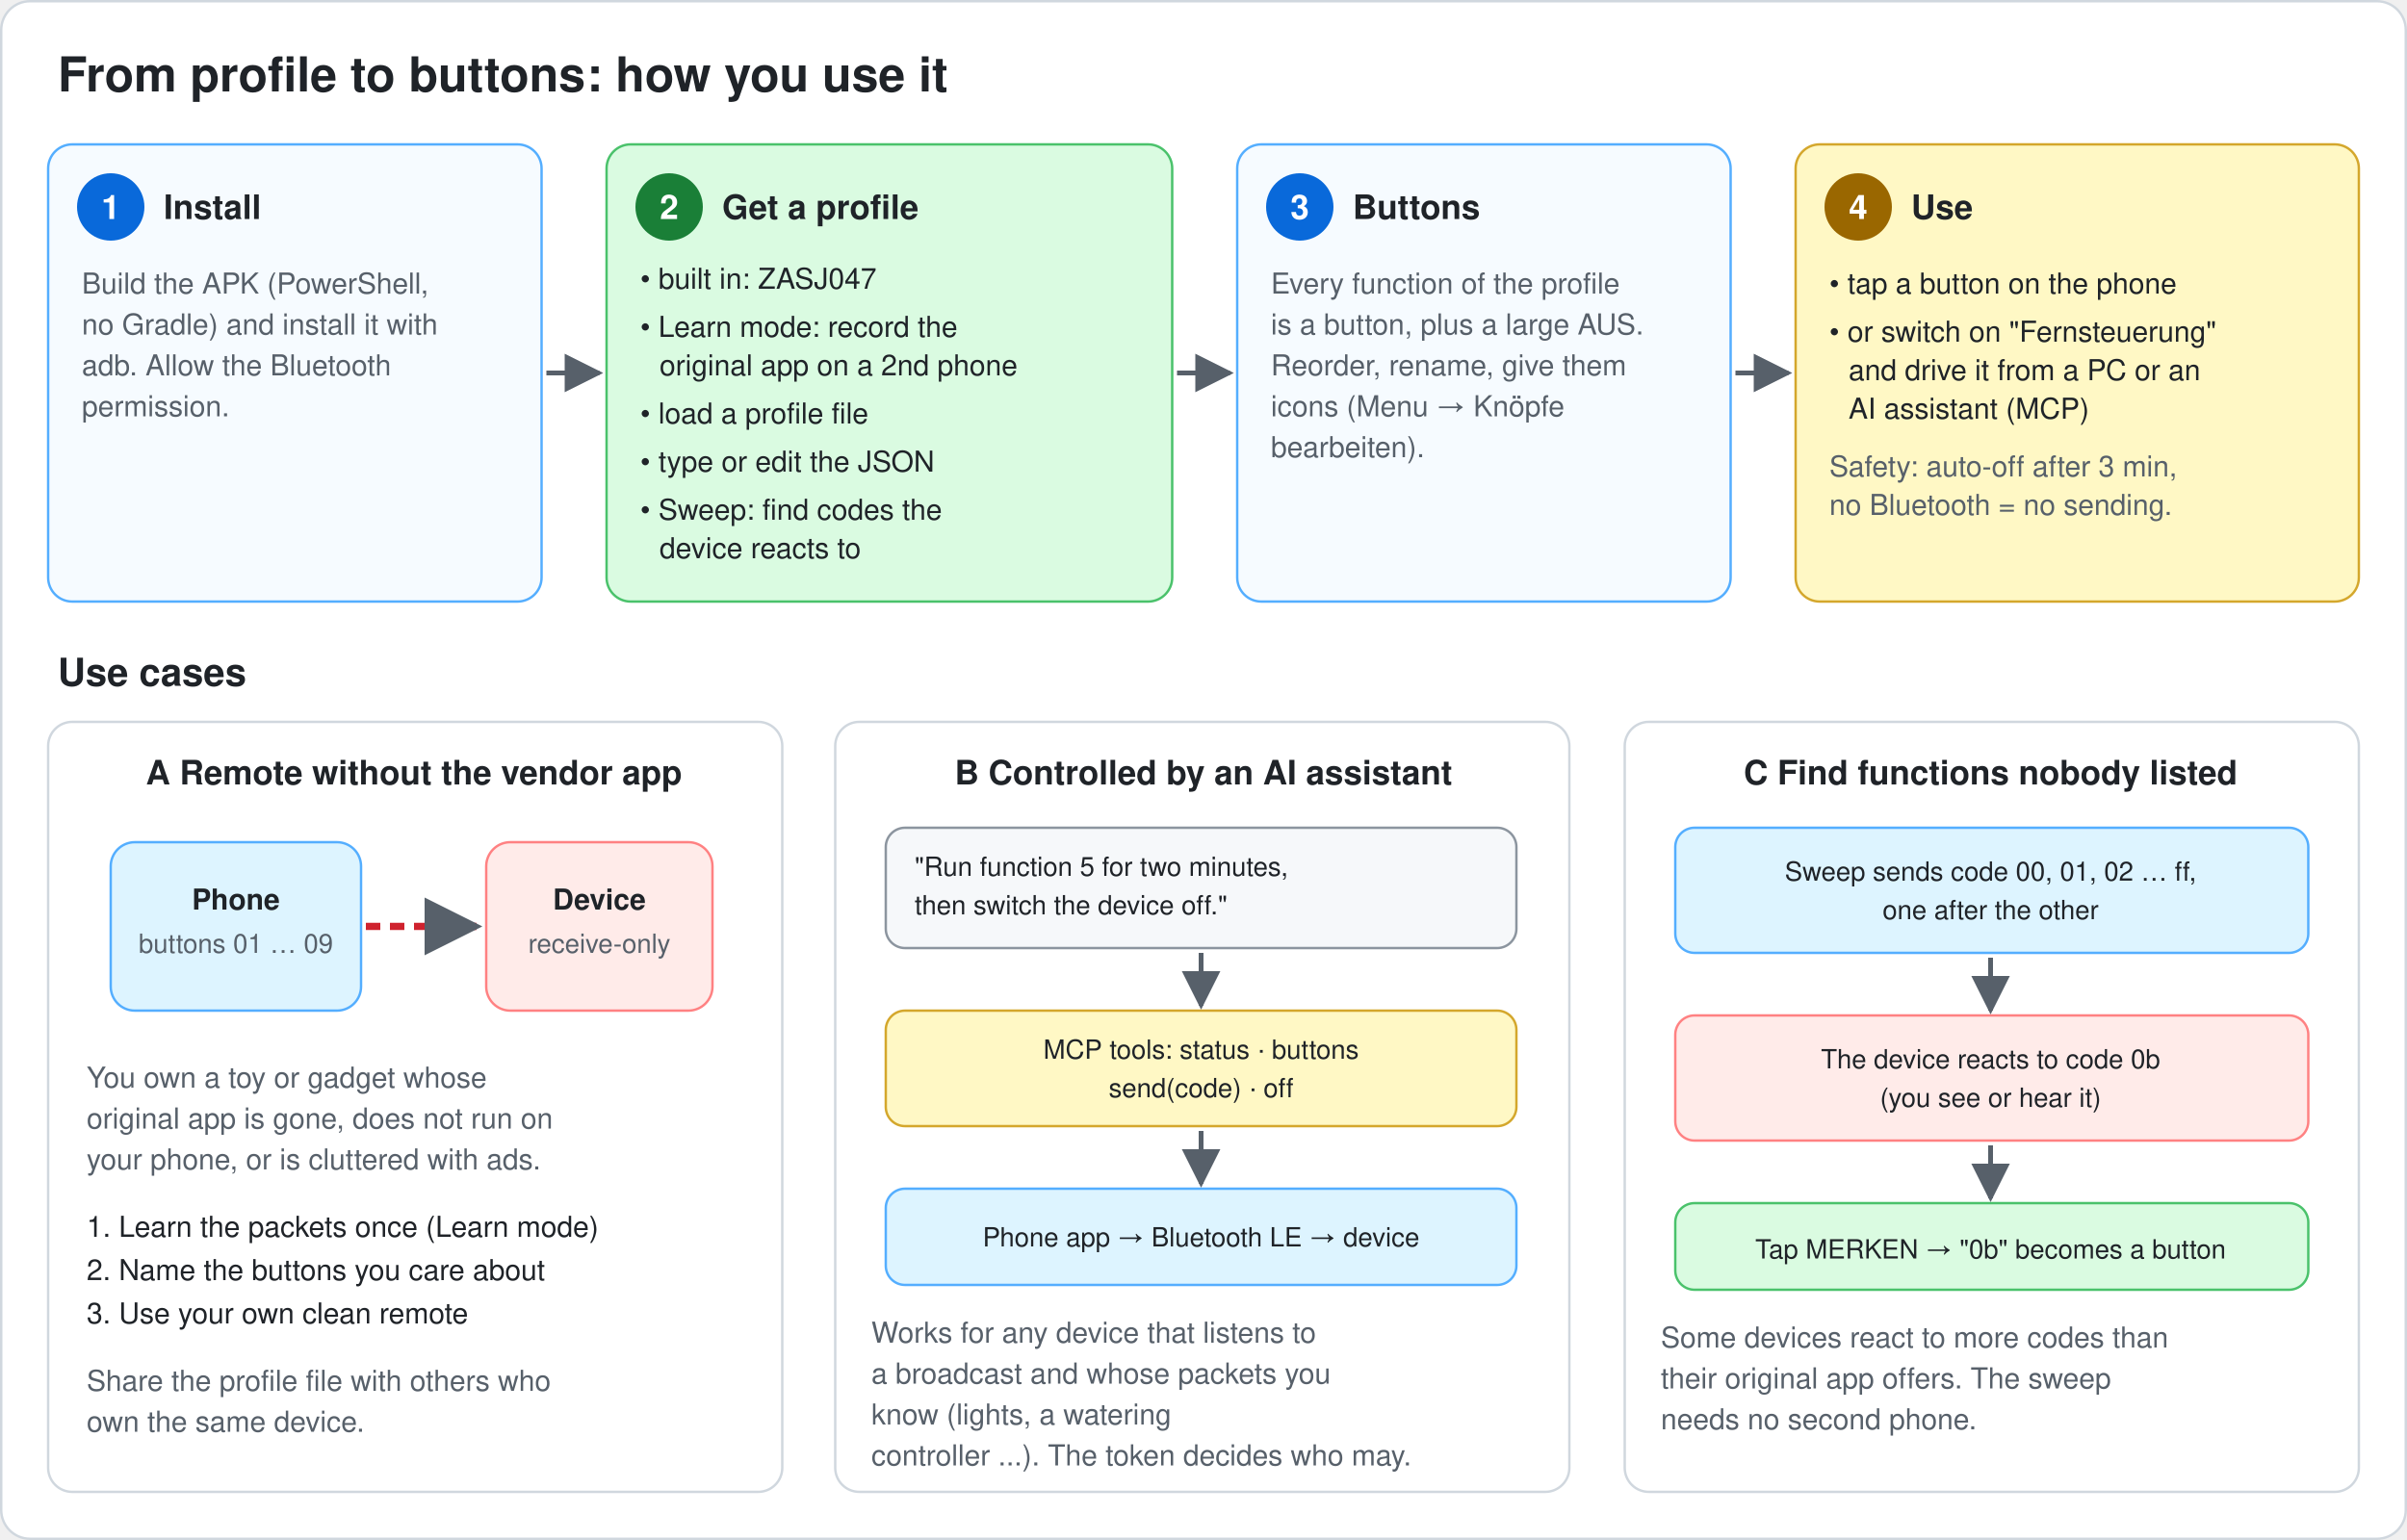
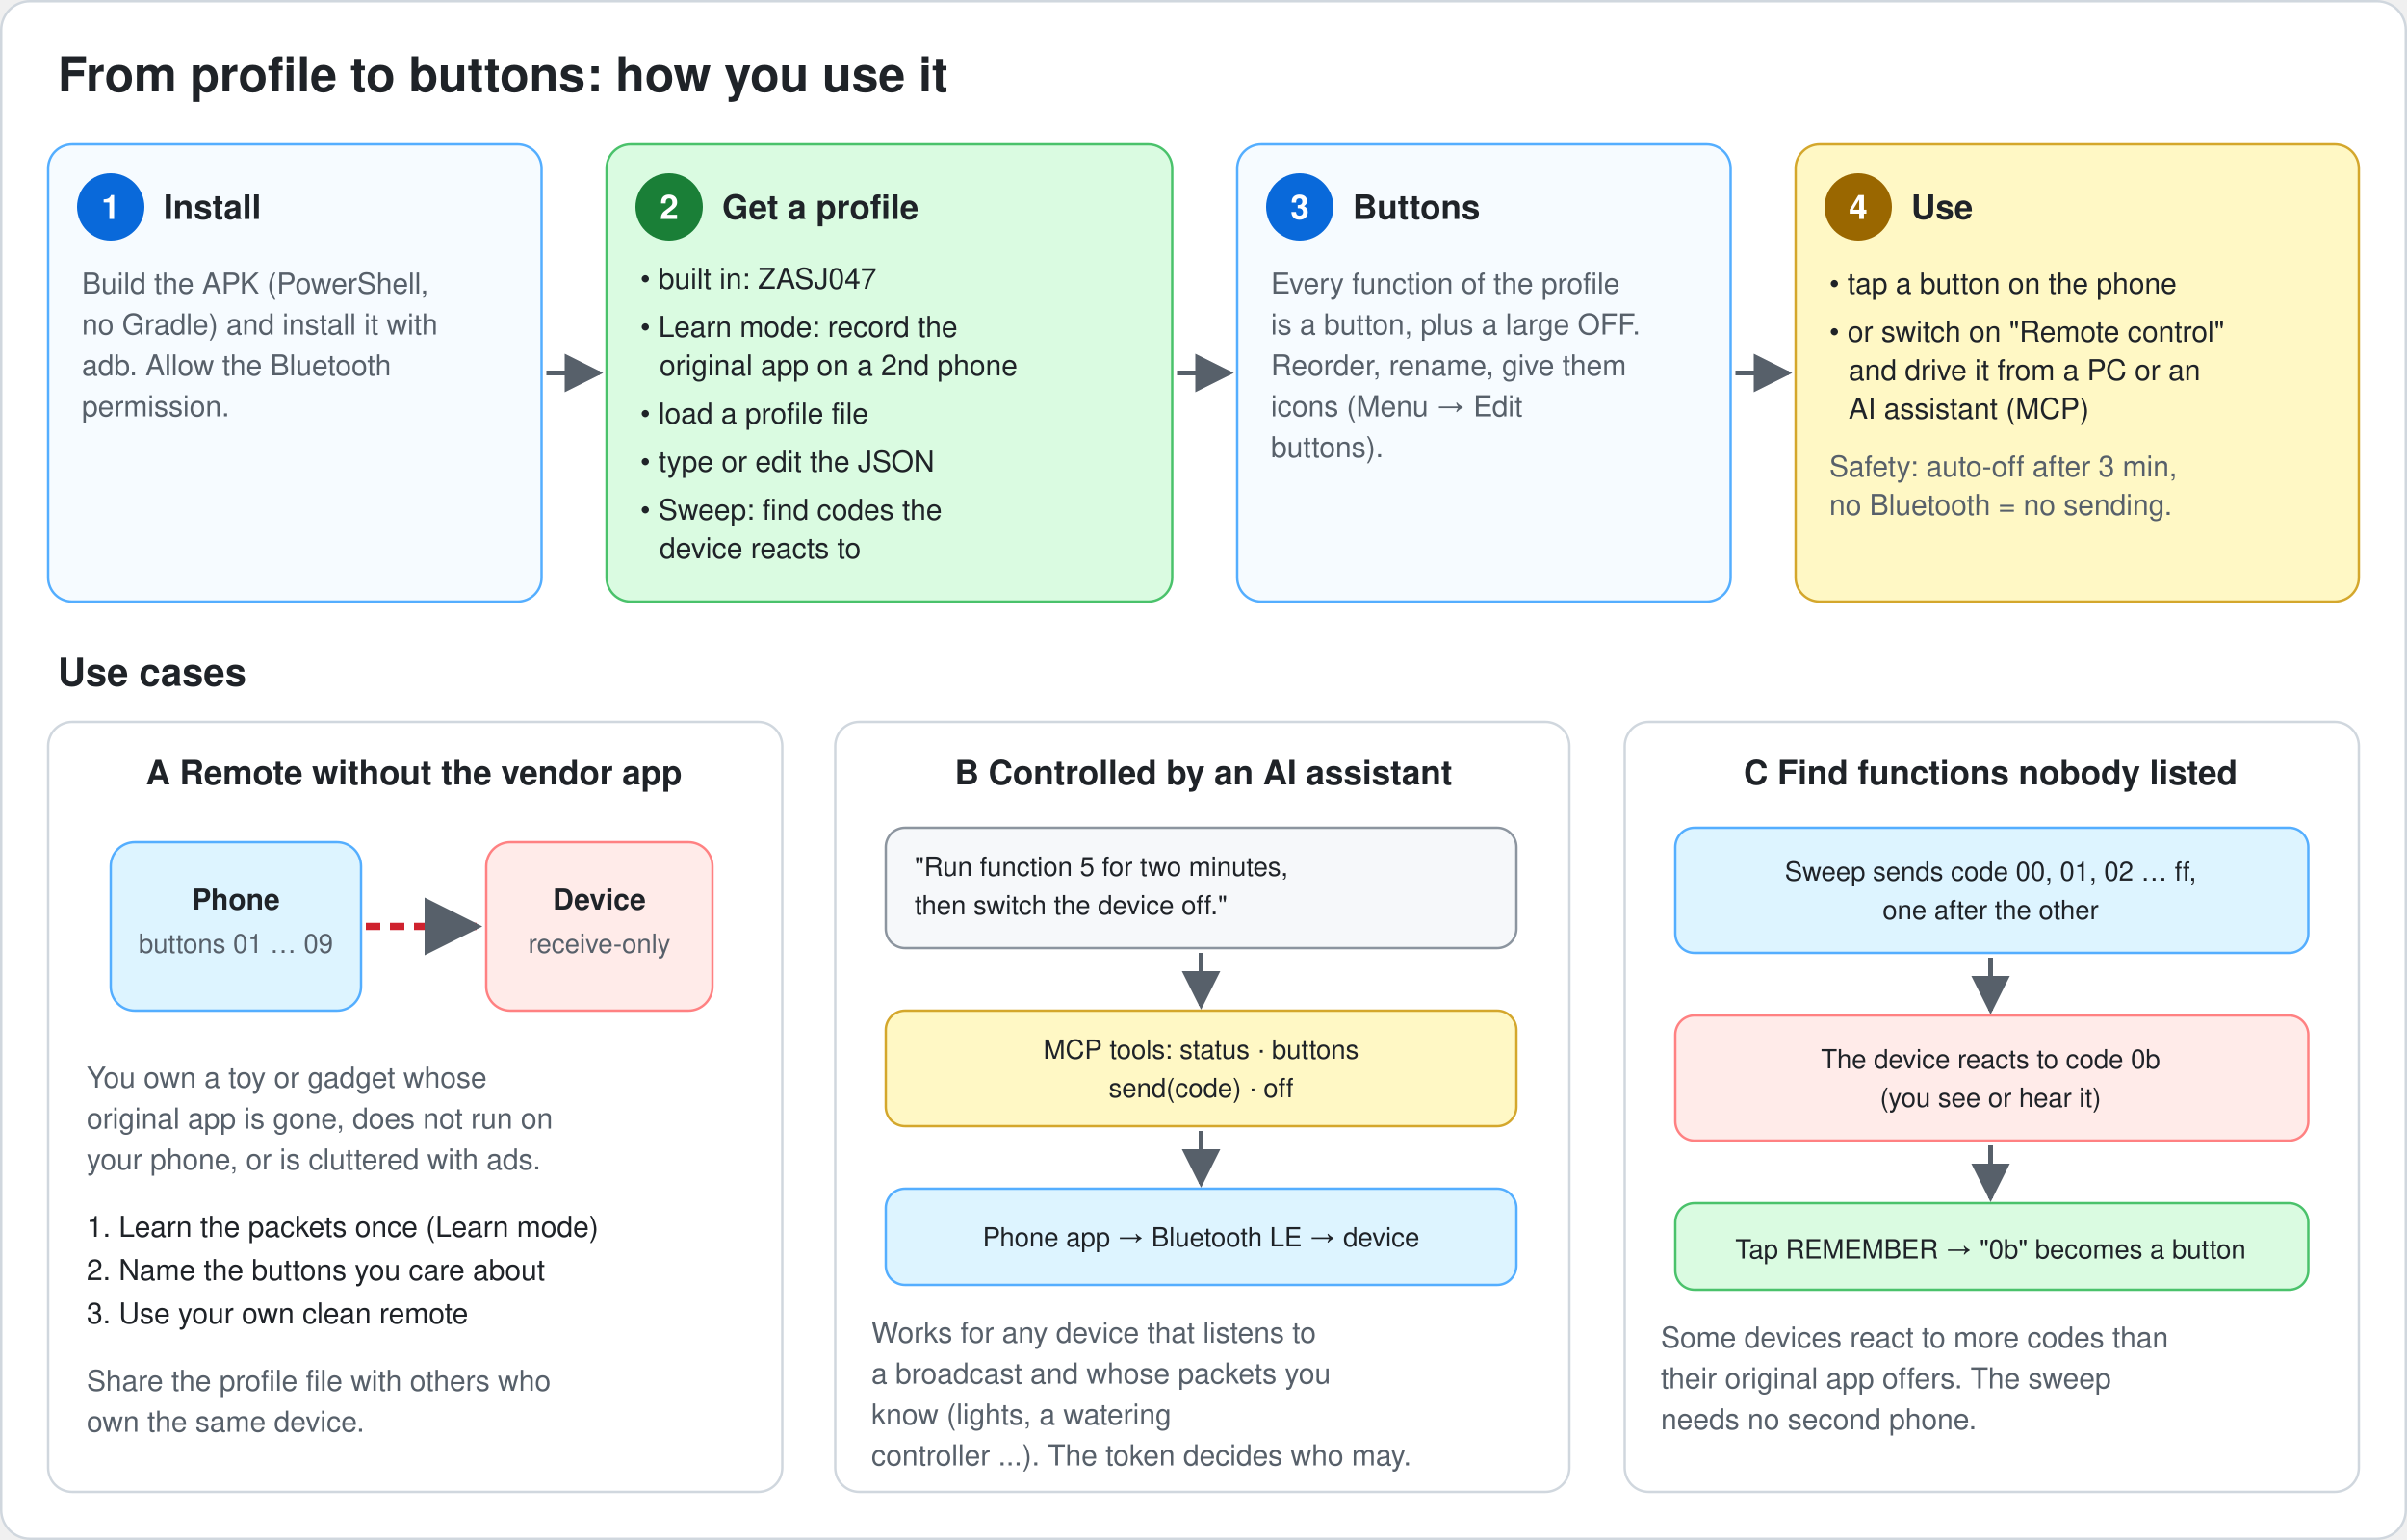
<svg xmlns="http://www.w3.org/2000/svg" viewBox="0 0 1000 640" width="1000" height="640" font-family="system-ui, -apple-system, 'Segoe UI', Helvetica, Arial, sans-serif">
  <defs>
    <marker id="a" viewBox="0 0 10 10" refX="9" refY="5" markerWidth="8" markerHeight="8" orient="auto-start-reverse">
      <path d="M0 0 L10 5 L0 10 z" fill="#57606a" />
    </marker>
  </defs>
  <rect x="0.5" y="0.5" width="999" height="639" rx="12" fill="#ffffff" stroke="#d0d7de" />
  <text x="24" y="38" font-size="20" font-weight="700" fill="#1f2328">From profile to buttons: how you use it</text>
  <rect x="20" y="60" width="205" height="190" rx="10" fill="#f6fbff" stroke="#54aeff" />
  <circle cx="46" cy="86" r="14" fill="#0969da" />
  <text x="46" y="91" font-size="14" font-weight="700" fill="#ffffff" text-anchor="middle">1</text>
  <text x="68" y="91" font-size="14" font-weight="700" fill="#1f2328">Install</text>
  <text x="34" y="122" font-size="12" fill="#57606a">Build the APK (PowerShell,</text>
  <text x="34" y="139" font-size="12" fill="#57606a">no Gradle) and install it with</text>
  <text x="34" y="156" font-size="12" fill="#57606a">adb. Allow the Bluetooth</text>
  <text x="34" y="173" font-size="12" fill="#57606a">permission.</text>
  <line x1="227" y1="155" x2="249" y2="155" stroke="#57606a" stroke-width="2" marker-end="url(#a)" />
  <rect x="252" y="60" width="235" height="190" rx="10" fill="#dafbe1" stroke="#4ac26b" />
  <circle cx="278" cy="86" r="14" fill="#1a7f37" />
  <text x="278" y="91" font-size="14" font-weight="700" fill="#ffffff" text-anchor="middle">2</text>
  <text x="300" y="91" font-size="14" font-weight="700" fill="#1f2328">Get a profile</text>
  <text x="266" y="120" font-size="12" fill="#1f2328">• built in: ZASJ047</text>
  <text x="266" y="140" font-size="12" fill="#1f2328">• Learn mode: record the</text>
  <text x="274" y="156" font-size="12" fill="#1f2328">original app on a 2nd phone</text>
  <text x="266" y="176" font-size="12" fill="#1f2328">• load a profile file</text>
  <text x="266" y="196" font-size="12" fill="#1f2328">• type or edit the JSON</text>
  <text x="266" y="216" font-size="12" fill="#1f2328">• Sweep: find codes the</text>
  <text x="274" y="232" font-size="12" fill="#1f2328">device reacts to</text>
  <line x1="489" y1="155" x2="511" y2="155" stroke="#57606a" stroke-width="2" marker-end="url(#a)" />
  <rect x="514" y="60" width="205" height="190" rx="10" fill="#f6fbff" stroke="#54aeff" />
  <circle cx="540" cy="86" r="14" fill="#0969da" />
  <text x="540" y="91" font-size="14" font-weight="700" fill="#ffffff" text-anchor="middle">3</text>
  <text x="562" y="91" font-size="14" font-weight="700" fill="#1f2328">Buttons</text>
  <text x="528" y="122" font-size="12" fill="#57606a">Every function of the profile</text>
-   <text x="528" y="139" font-size="12" fill="#57606a">is a button, plus a large AUS.</text>
+   <text x="528" y="139" font-size="12" fill="#57606a">is a button, plus a large OFF.</text>
  <text x="528" y="156" font-size="12" fill="#57606a">Reorder, rename, give them</text>
-   <text x="528" y="173" font-size="12" fill="#57606a">icons (Menu → Knöpfe</text>
-   <text x="528" y="190" font-size="12" fill="#57606a">bearbeiten).</text>
+   <text x="528" y="173" font-size="12" fill="#57606a">icons (Menu → Edit</text>
+   <text x="528" y="190" font-size="12" fill="#57606a">buttons).</text>
  <line x1="721" y1="155" x2="743" y2="155" stroke="#57606a" stroke-width="2" marker-end="url(#a)" />
  <rect x="746" y="60" width="234" height="190" rx="10" fill="#fff8c5" stroke="#d4a72c" />
  <circle cx="772" cy="86" r="14" fill="#9a6700" />
  <text x="772" y="91" font-size="14" font-weight="700" fill="#ffffff" text-anchor="middle">4</text>
  <text x="794" y="91" font-size="14" font-weight="700" fill="#1f2328">Use</text>
  <text x="760" y="122" font-size="12" fill="#1f2328">• tap a button on the phone</text>
-   <text x="760" y="142" font-size="12" fill="#1f2328">• or switch on "Fernsteuerung"</text>
+   <text x="760" y="142" font-size="12" fill="#1f2328">• or switch on "Remote control"</text>
  <text x="768" y="158" font-size="12" fill="#1f2328">and drive it from a PC or an</text>
  <text x="768" y="174" font-size="12" fill="#1f2328">AI assistant (MCP)</text>
  <text x="760" y="198" font-size="12" fill="#57606a">Safety: auto-off after 3 min,</text>
  <text x="760" y="214" font-size="12" fill="#57606a">no Bluetooth = no sending.</text>
  <text x="24" y="285" font-size="16" font-weight="700" fill="#1f2328">Use cases</text>
  <rect x="20" y="300" width="305" height="320" rx="10" fill="#ffffff" stroke="#d0d7de" />
  <text x="172" y="326" font-size="14" font-weight="700" fill="#1f2328" text-anchor="middle">A  Remote without the vendor app</text>
  <rect x="46" y="350" width="104" height="70" rx="10" fill="#ddf4ff" stroke="#54aeff" />
  <text x="98" y="378" font-size="12" font-weight="700" fill="#1f2328" text-anchor="middle">Phone</text>
  <text x="98" y="396" font-size="11" fill="#57606a" text-anchor="middle">buttons 01 … 09</text>
  <line x1="152" y1="385" x2="198" y2="385" stroke="#cf222e" stroke-width="3" stroke-dasharray="6 4" marker-end="url(#a)" />
  <rect x="202" y="350" width="94" height="70" rx="10" fill="#ffebe9" stroke="#ff8182" />
  <text x="249" y="378" font-size="12" font-weight="700" fill="#1f2328" text-anchor="middle">Device</text>
  <text x="249" y="396" font-size="11" fill="#57606a" text-anchor="middle">receive-only</text>
  <text x="36" y="452" font-size="12" fill="#57606a">You own a toy or gadget whose</text>
  <text x="36" y="469" font-size="12" fill="#57606a">original app is gone, does not run on</text>
  <text x="36" y="486" font-size="12" fill="#57606a">your phone, or is cluttered with ads.</text>
  <text x="36" y="514" font-size="12" fill="#1f2328">1. Learn the packets once (Learn mode)</text>
  <text x="36" y="532" font-size="12" fill="#1f2328">2. Name the buttons you care about</text>
  <text x="36" y="550" font-size="12" fill="#1f2328">3. Use your own clean remote</text>
  <text x="36" y="578" font-size="12" fill="#57606a">Share the profile file with others who</text>
  <text x="36" y="595" font-size="12" fill="#57606a">own the same device.</text>
  <rect x="347" y="300" width="305" height="320" rx="10" fill="#ffffff" stroke="#d0d7de" />
  <text x="500" y="326" font-size="14" font-weight="700" fill="#1f2328" text-anchor="middle">B  Controlled by an AI assistant</text>
  <rect x="368" y="344" width="262" height="50" rx="8" fill="#f6f8fa" stroke="#8c959f" />
  <text x="380" y="364" font-size="11" fill="#1f2328">"Run function 5 for two minutes,</text>
  <text x="380" y="380" font-size="11" fill="#1f2328">then switch the device off."</text>
  <line x1="499" y1="396" x2="499" y2="418" stroke="#57606a" stroke-width="2" marker-end="url(#a)" />
  <rect x="368" y="420" width="262" height="48" rx="8" fill="#fff8c5" stroke="#d4a72c" />
  <text x="499" y="440" font-size="11" fill="#1f2328" text-anchor="middle">MCP tools: status · buttons</text>
  <text x="499" y="456" font-size="11" fill="#1f2328" text-anchor="middle">send(code) · off</text>
  <line x1="499" y1="470" x2="499" y2="492" stroke="#57606a" stroke-width="2" marker-end="url(#a)" />
  <rect x="368" y="494" width="262" height="40" rx="8" fill="#ddf4ff" stroke="#54aeff" />
  <text x="499" y="518" font-size="11" fill="#1f2328" text-anchor="middle">Phone app → Bluetooth LE → device</text>
  <text x="362" y="558" font-size="12" fill="#57606a" transform="translate(0,0)">Works for any device that listens to</text>
  <text x="362" y="575" font-size="12" fill="#57606a">a broadcast and whose packets you</text>
  <text x="362" y="592" font-size="12" fill="#57606a">know (lights, a watering</text>
  <text x="362" y="609" font-size="12" fill="#57606a">controller ...). The token decides who may.</text>
  <rect x="675" y="300" width="305" height="320" rx="10" fill="#ffffff" stroke="#d0d7de" />
  <text x="827" y="326" font-size="14" font-weight="700" fill="#1f2328" text-anchor="middle">C  Find functions nobody listed</text>
  <rect x="696" y="344" width="263" height="52" rx="8" fill="#ddf4ff" stroke="#54aeff" />
  <text x="827" y="366" font-size="11" fill="#1f2328" text-anchor="middle">Sweep sends code 00, 01, 02 … ff,</text>
  <text x="827" y="382" font-size="11" fill="#1f2328" text-anchor="middle">one after the other</text>
  <line x1="827" y1="398" x2="827" y2="420" stroke="#57606a" stroke-width="2" marker-end="url(#a)" />
  <rect x="696" y="422" width="263" height="52" rx="8" fill="#ffebe9" stroke="#ff8182" />
  <text x="827" y="444" font-size="11" fill="#1f2328" text-anchor="middle">The device reacts to code 0b</text>
  <text x="827" y="460" font-size="11" fill="#1f2328" text-anchor="middle">(you see or hear it)</text>
  <line x1="827" y1="476" x2="827" y2="498" stroke="#57606a" stroke-width="2" marker-end="url(#a)" />
  <rect x="696" y="500" width="263" height="36" rx="8" fill="#dafbe1" stroke="#4ac26b" />
-   <text x="827" y="523" font-size="11" fill="#1f2328" text-anchor="middle">Tap MERKEN → "0b" becomes a button</text>
+   <text x="827" y="523" font-size="11" fill="#1f2328" text-anchor="middle">Tap REMEMBER → "0b" becomes a button</text>
  <text x="690" y="560" font-size="12" fill="#57606a">Some devices react to more codes than</text>
  <text x="690" y="577" font-size="12" fill="#57606a">their original app offers. The sweep</text>
  <text x="690" y="594" font-size="12" fill="#57606a">needs no second phone.</text>
</svg>
